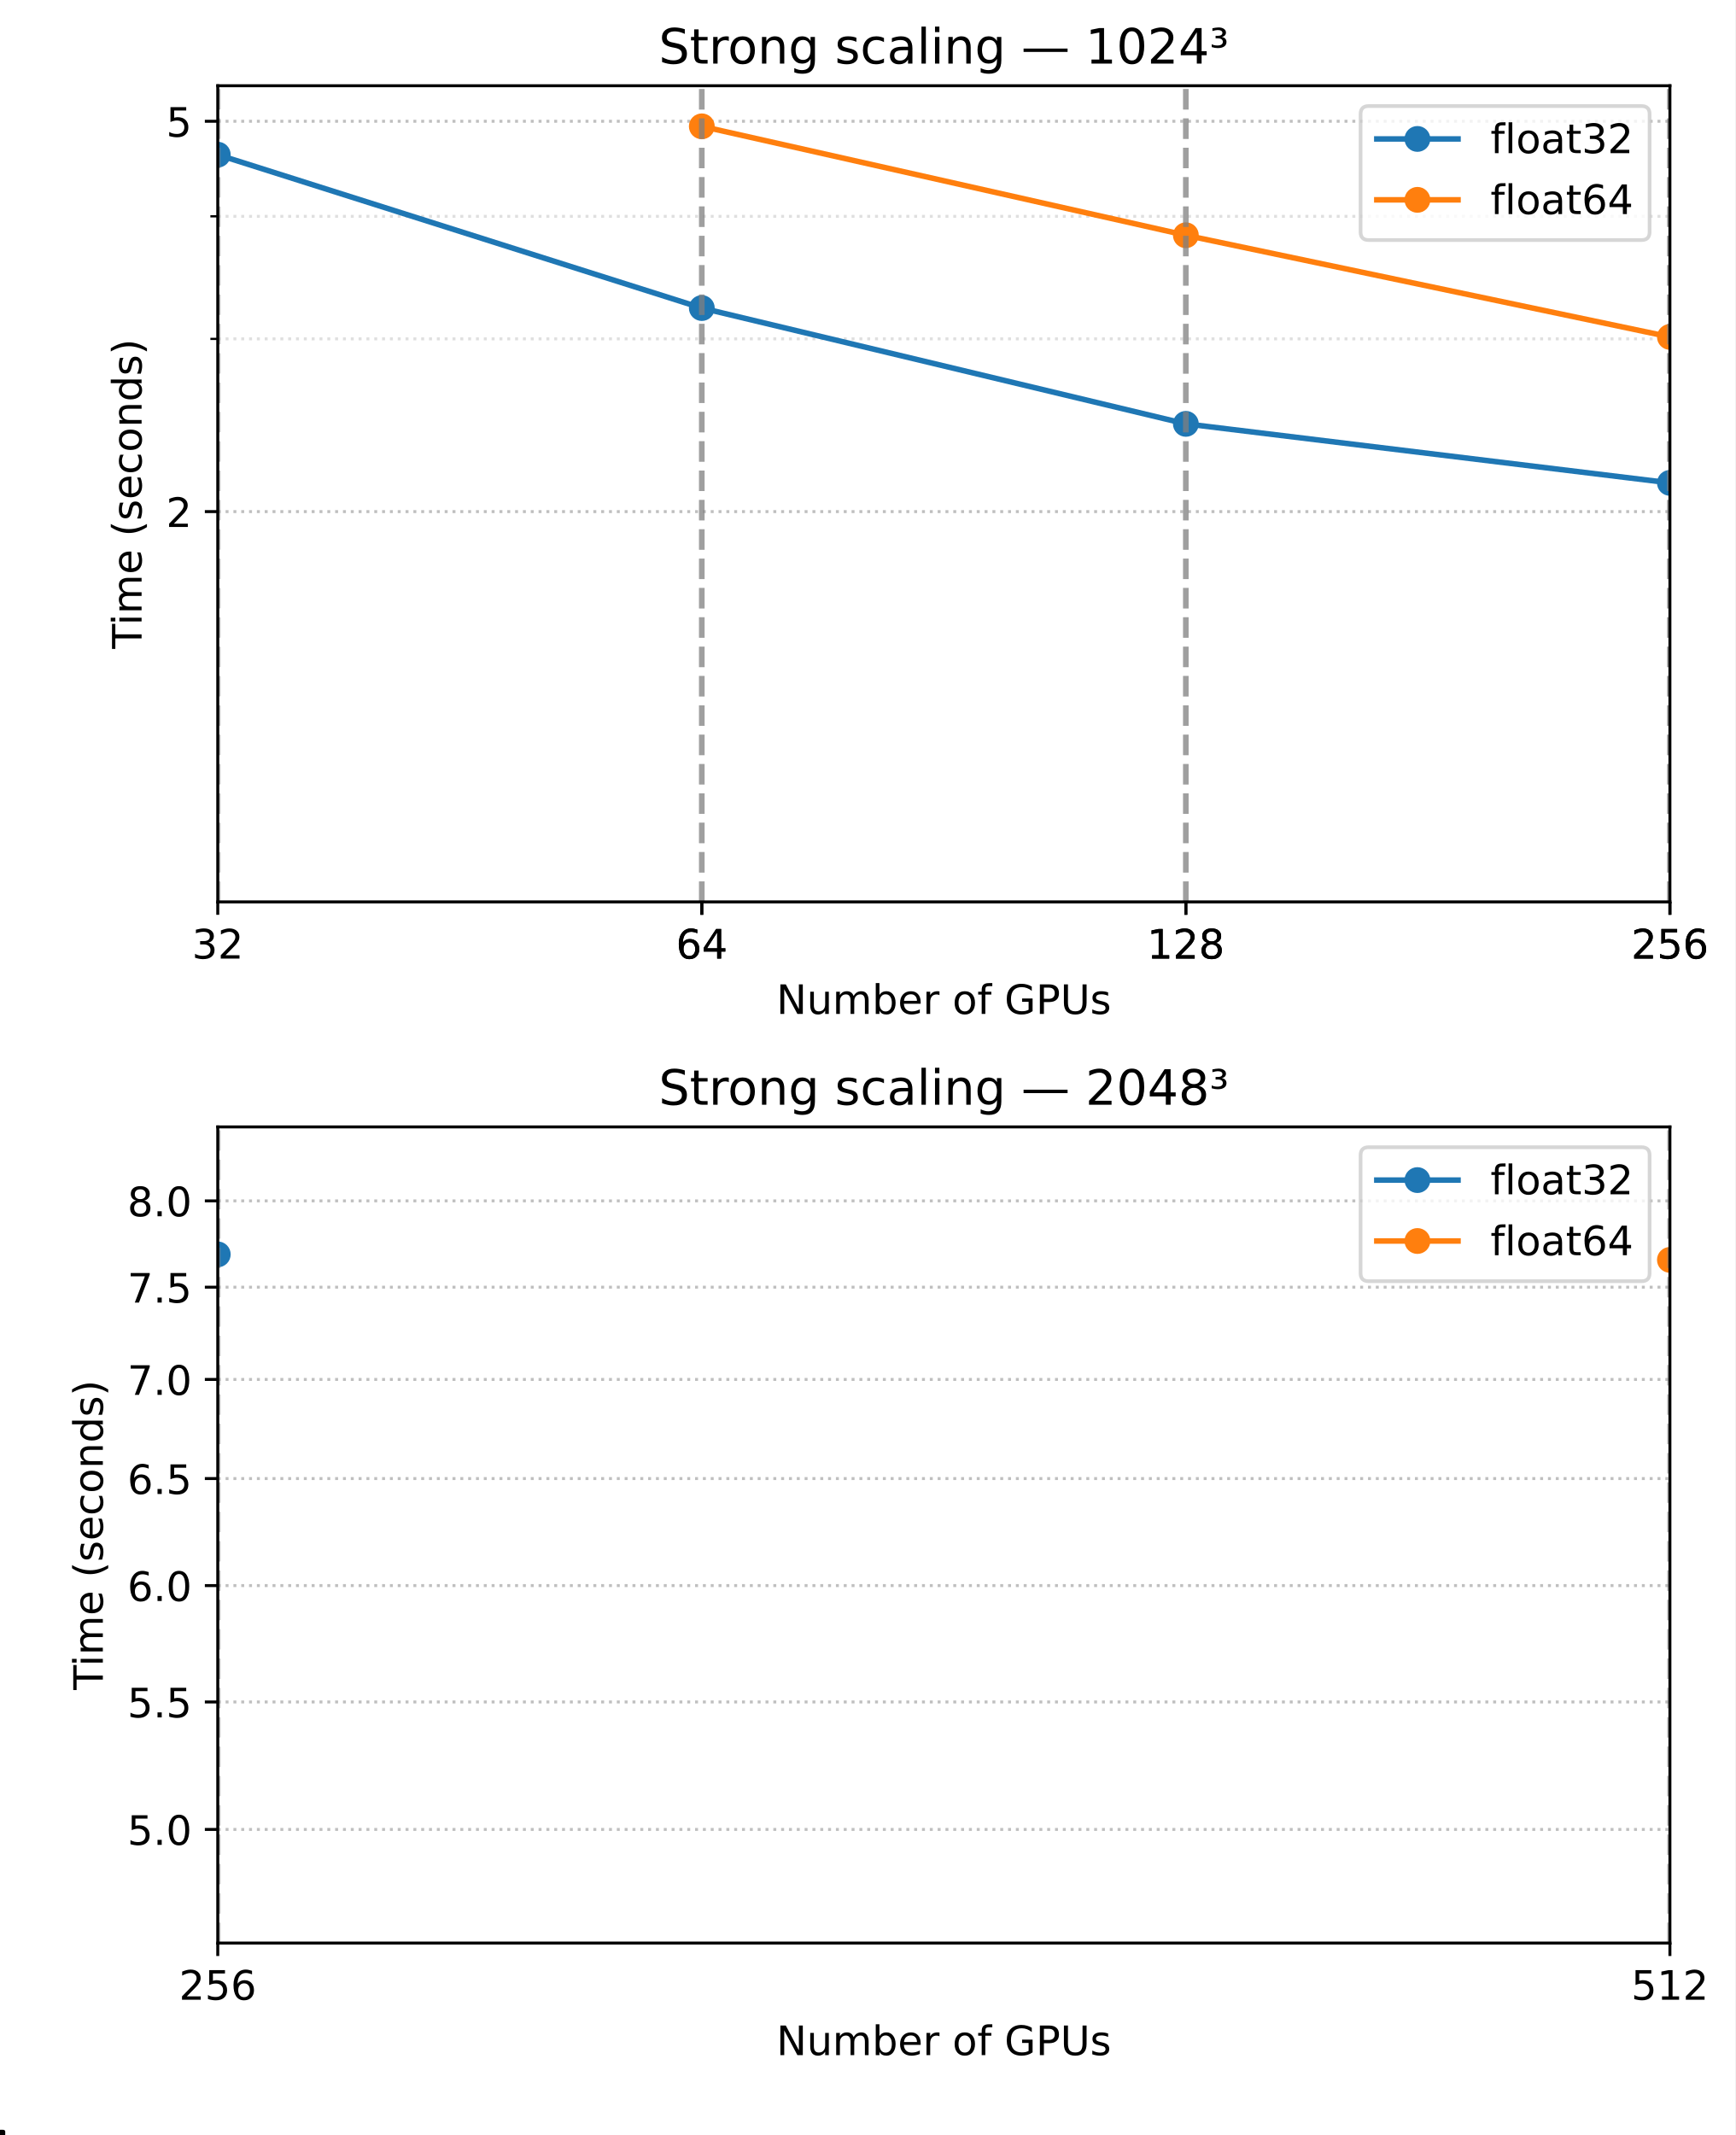
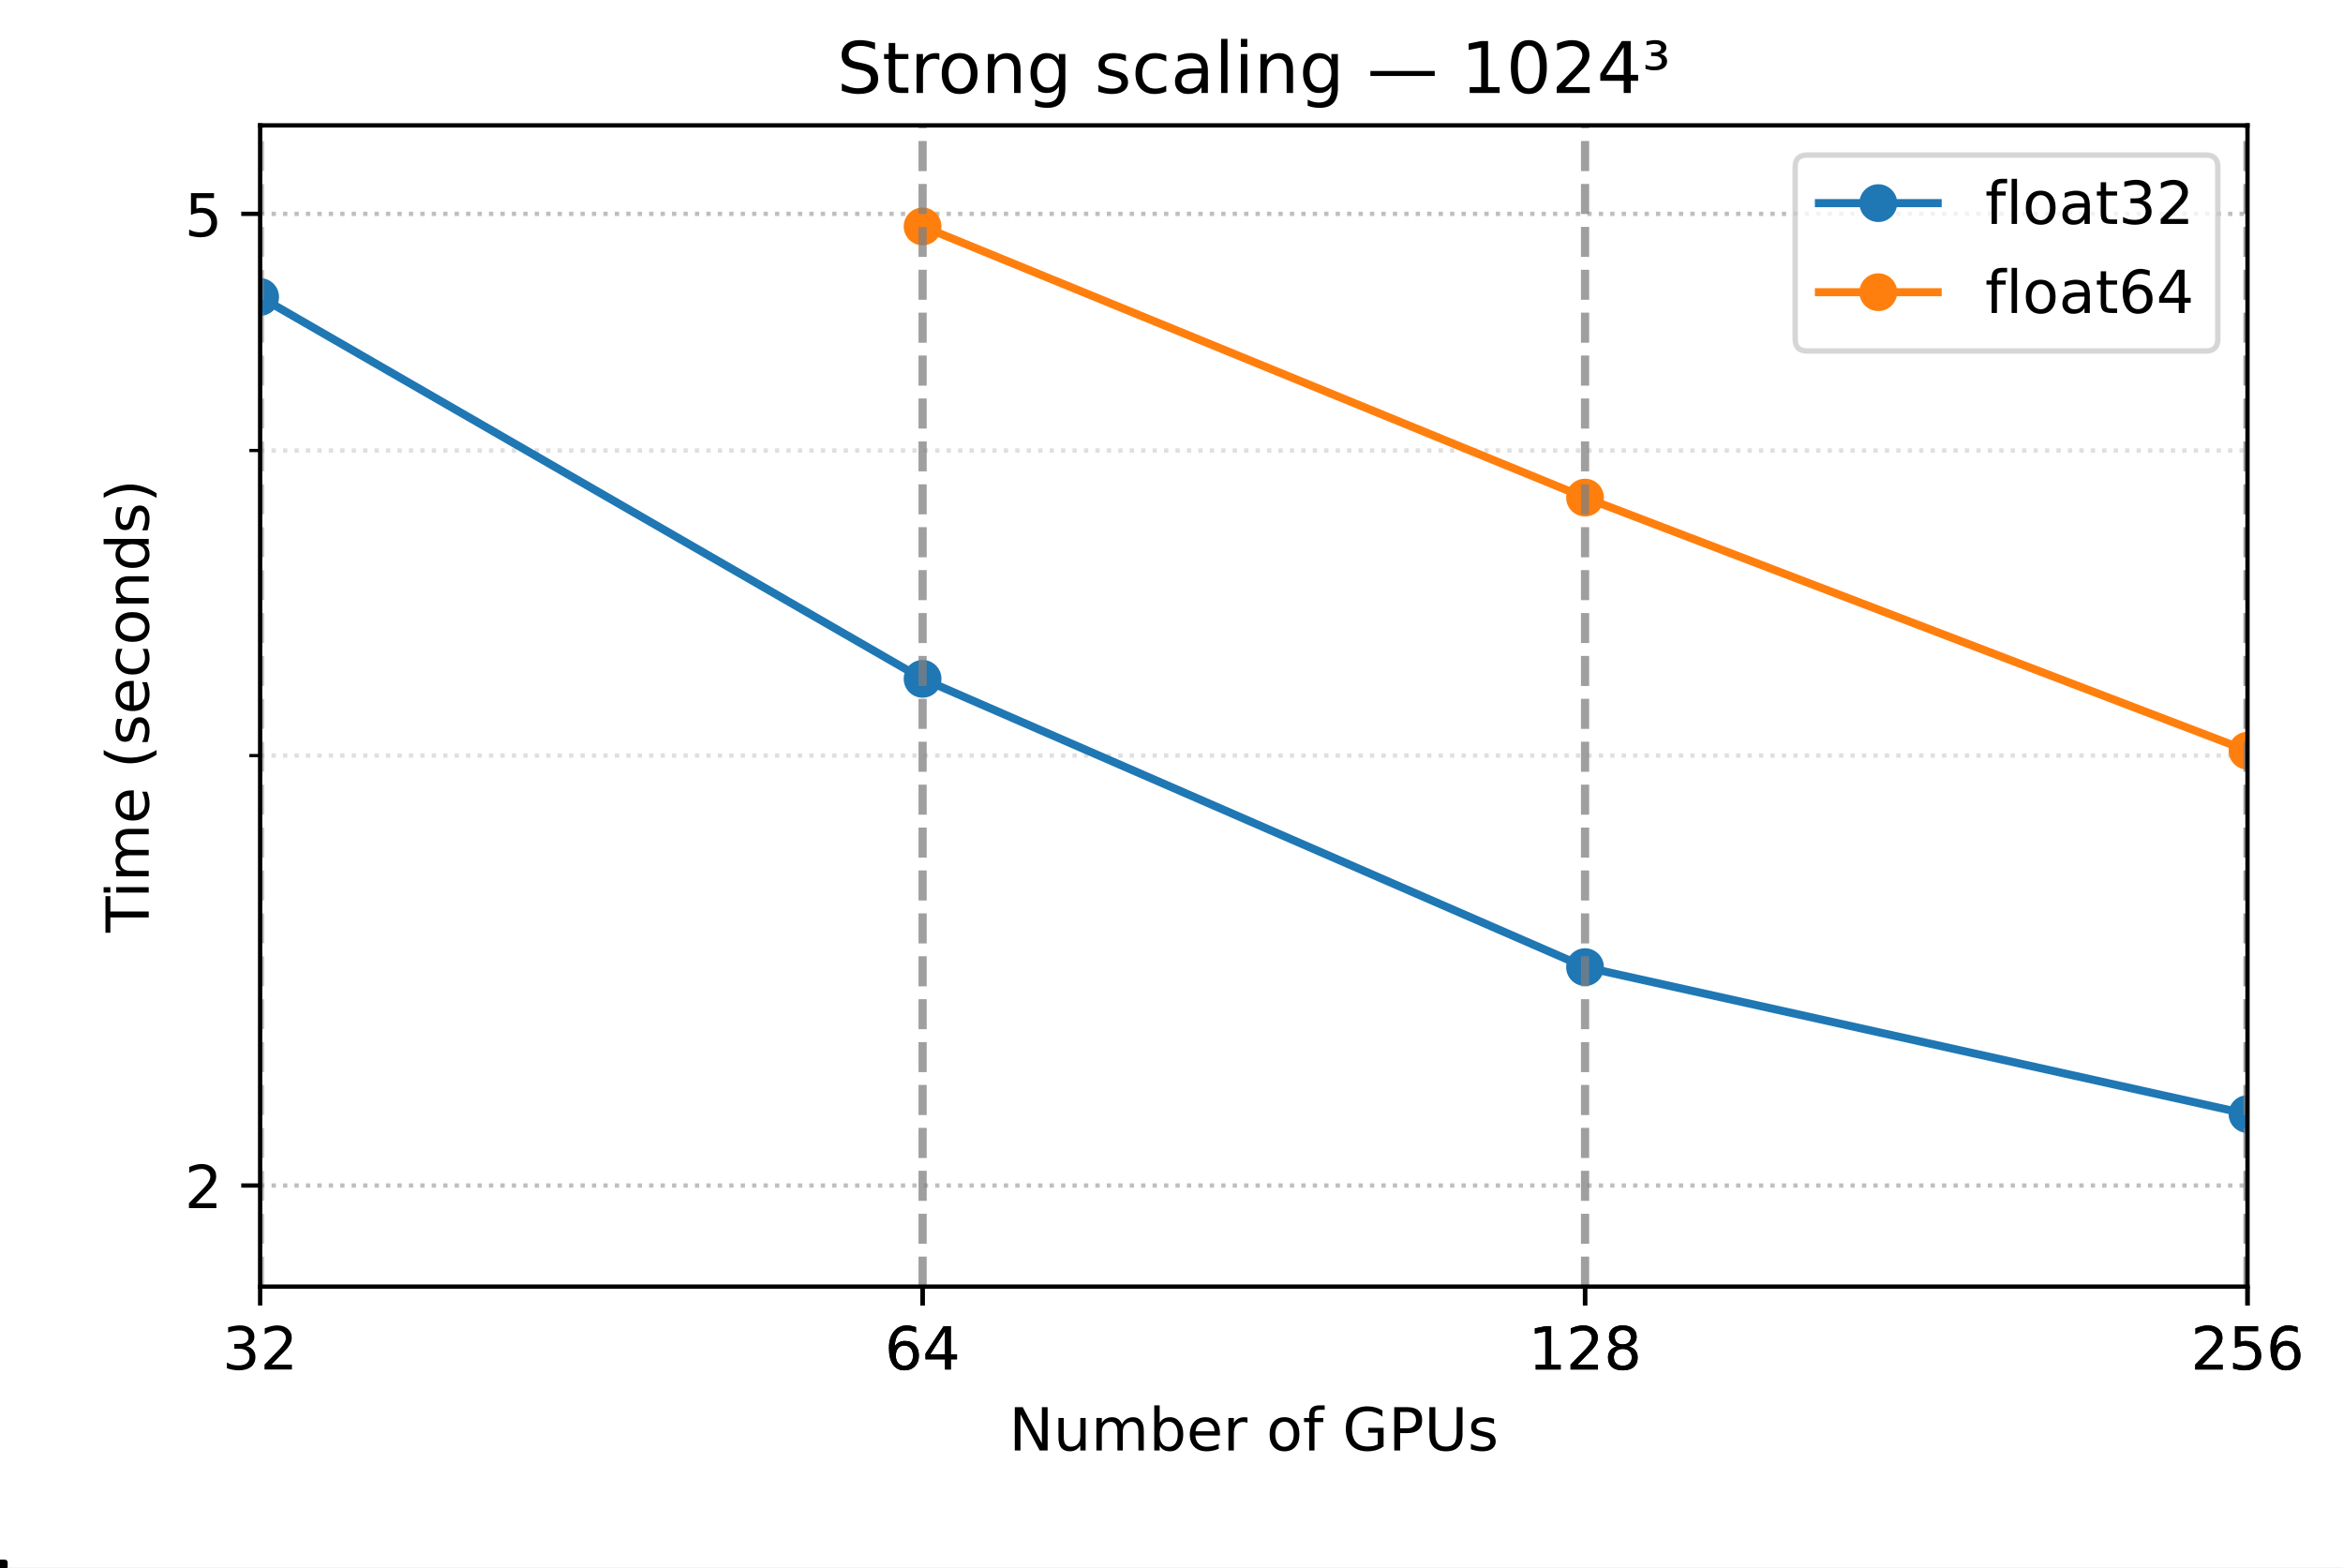
- <svg xmlns="http://www.w3.org/2000/svg" xmlns:xlink="http://www.w3.org/1999/xlink" width="470.138pt" height="578.39pt" viewBox="0 0 470.138 578.39" version="1.1">
+ <svg xmlns="http://www.w3.org/2000/svg" xmlns:xlink="http://www.w3.org/1999/xlink" width="434.138pt" height="290.39pt" viewBox="0 0 434.138 290.39" version="1.1">
  <defs>
    <style type="text/css">*{stroke-linejoin: round; stroke-linecap: butt}</style>
  </defs>
  <g id="figure_1">
    <g id="patch_1">
-       <path d="M 0 578.39 L 470.138 578.39 L 470.138 0 L 0 0 z " style="fill: #ffffff" />
+       <path d="M 0 290.39 L 434.138 290.39 L 434.138 0 L 0 0 z " style="fill: #ffffff" />
    </g>
    <g id="axes_1">
      <g id="patch_2">
-         <path d="M 59 244.33 L 452.44 244.33 L 452.44 23.23 L 59 23.23 z " style="fill: #ffffff" />
+         <path d="M 48.2 238.39 L 416.44 238.39 L 416.44 23.23 L 48.2 23.23 z " style="fill: #ffffff" />
      </g>
      <g id="matplotlib.axis_1">
        <g id="xtick_1">
          <g id="line2d_1">
            <defs>
-               <path id="m021fcdd119" d="M 0 0 L 0 3.5 " style="stroke: #000000; stroke-width: 0.8" />
+               <path id="ma4cea5dc9c" d="M 0 0 L 0 3.5 " style="stroke: #000000; stroke-width: 0.8" />
            </defs>
            <g>
-               <use xlink:href="#m021fcdd119" x="59" y="244.33" style="stroke: #000000; stroke-width: 0.8" />
+               <use xlink:href="#ma4cea5dc9c" x="48.2" y="238.39" style="stroke: #000000; stroke-width: 0.8" />
            </g>
          </g>
          <g id="text_1">
-             <text style="font-size: 11px; font-family: 'DejaVu Sans', 'Bitstream Vera Sans', 'Computer Modern Sans Serif', 'Lucida Grande', 'Verdana', 'Geneva', 'Lucid', 'Arial', 'Helvetica', 'Avant Garde', sans-serif; text-anchor: middle" x="59" y="259.687" transform="rotate(-0 59 259.6874)">32</text>
+             <text style="font-size: 11px; font-family: 'DejaVu Sans', 'Bitstream Vera Sans', 'Computer Modern Sans Serif', 'Lucida Grande', 'Verdana', 'Geneva', 'Lucid', 'Arial', 'Helvetica', 'Avant Garde', sans-serif; text-anchor: middle" x="48.2" y="253.747" transform="rotate(-0 48.2 253.7474)">32</text>
          </g>
        </g>
        <g id="xtick_2">
          <g id="line2d_2">
            <g>
-               <use xlink:href="#m021fcdd119" x="190.147" y="244.33" style="stroke: #000000; stroke-width: 0.8" />
+               <use xlink:href="#ma4cea5dc9c" x="170.947" y="238.39" style="stroke: #000000; stroke-width: 0.8" />
            </g>
          </g>
          <g id="text_2">
-             <text style="font-size: 11px; font-family: 'DejaVu Sans', 'Bitstream Vera Sans', 'Computer Modern Sans Serif', 'Lucida Grande', 'Verdana', 'Geneva', 'Lucid', 'Arial', 'Helvetica', 'Avant Garde', sans-serif; text-anchor: middle" x="190.147" y="259.687" transform="rotate(-0 190.1467 259.6874)">64</text>
+             <text style="font-size: 11px; font-family: 'DejaVu Sans', 'Bitstream Vera Sans', 'Computer Modern Sans Serif', 'Lucida Grande', 'Verdana', 'Geneva', 'Lucid', 'Arial', 'Helvetica', 'Avant Garde', sans-serif; text-anchor: middle" x="170.947" y="253.747" transform="rotate(-0 170.9467 253.7474)">64</text>
          </g>
        </g>
        <g id="xtick_3">
          <g id="line2d_3">
            <g>
-               <use xlink:href="#m021fcdd119" x="321.293" y="244.33" style="stroke: #000000; stroke-width: 0.8" />
+               <use xlink:href="#ma4cea5dc9c" x="293.693" y="238.39" style="stroke: #000000; stroke-width: 0.8" />
            </g>
          </g>
          <g id="text_3">
-             <text style="font-size: 11px; font-family: 'DejaVu Sans', 'Bitstream Vera Sans', 'Computer Modern Sans Serif', 'Lucida Grande', 'Verdana', 'Geneva', 'Lucid', 'Arial', 'Helvetica', 'Avant Garde', sans-serif; text-anchor: middle" x="321.293" y="259.687" transform="rotate(-0 321.2933 259.6874)">128</text>
+             <text style="font-size: 11px; font-family: 'DejaVu Sans', 'Bitstream Vera Sans', 'Computer Modern Sans Serif', 'Lucida Grande', 'Verdana', 'Geneva', 'Lucid', 'Arial', 'Helvetica', 'Avant Garde', sans-serif; text-anchor: middle" x="293.693" y="253.747" transform="rotate(-0 293.6933 253.7474)">128</text>
          </g>
        </g>
        <g id="xtick_4">
          <g id="line2d_4">
            <g>
-               <use xlink:href="#m021fcdd119" x="452.44" y="244.33" style="stroke: #000000; stroke-width: 0.8" />
+               <use xlink:href="#ma4cea5dc9c" x="416.44" y="238.39" style="stroke: #000000; stroke-width: 0.8" />
            </g>
          </g>
          <g id="text_4">
-             <text style="font-size: 11px; font-family: 'DejaVu Sans', 'Bitstream Vera Sans', 'Computer Modern Sans Serif', 'Lucida Grande', 'Verdana', 'Geneva', 'Lucid', 'Arial', 'Helvetica', 'Avant Garde', sans-serif; text-anchor: middle" x="452.44" y="259.687" transform="rotate(-0 452.44 259.6874)">256</text>
+             <text style="font-size: 11px; font-family: 'DejaVu Sans', 'Bitstream Vera Sans', 'Computer Modern Sans Serif', 'Lucida Grande', 'Verdana', 'Geneva', 'Lucid', 'Arial', 'Helvetica', 'Avant Garde', sans-serif; text-anchor: middle" x="416.44" y="253.747" transform="rotate(-0 416.44 253.7474)">256</text>
          </g>
        </g>
        <g id="xtick_5">
          <g id="line2d_5">
            <g>
-               <use xlink:href="#m021fcdd119" x="190.147" y="244.33" style="stroke: #000000; stroke-width: 0.8" />
+               <use xlink:href="#ma4cea5dc9c" x="170.947" y="238.39" style="stroke: #000000; stroke-width: 0.8" />
            </g>
          </g>
          <g id="text_5">
-             <text style="font-size: 11px; font-family: 'DejaVu Sans', 'Bitstream Vera Sans', 'Computer Modern Sans Serif', 'Lucida Grande', 'Verdana', 'Geneva', 'Lucid', 'Arial', 'Helvetica', 'Avant Garde', sans-serif; text-anchor: middle" x="190.147" y="259.687" transform="rotate(-0 190.1467 259.6874)">64</text>
+             <text style="font-size: 11px; font-family: 'DejaVu Sans', 'Bitstream Vera Sans', 'Computer Modern Sans Serif', 'Lucida Grande', 'Verdana', 'Geneva', 'Lucid', 'Arial', 'Helvetica', 'Avant Garde', sans-serif; text-anchor: middle" x="170.947" y="253.747" transform="rotate(-0 170.9467 253.7474)">64</text>
          </g>
        </g>
        <g id="xtick_6">
          <g id="line2d_6">
            <g>
-               <use xlink:href="#m021fcdd119" x="321.293" y="244.33" style="stroke: #000000; stroke-width: 0.8" />
+               <use xlink:href="#ma4cea5dc9c" x="293.693" y="238.39" style="stroke: #000000; stroke-width: 0.8" />
            </g>
          </g>
          <g id="text_6">
-             <text style="font-size: 11px; font-family: 'DejaVu Sans', 'Bitstream Vera Sans', 'Computer Modern Sans Serif', 'Lucida Grande', 'Verdana', 'Geneva', 'Lucid', 'Arial', 'Helvetica', 'Avant Garde', sans-serif; text-anchor: middle" x="321.293" y="259.687" transform="rotate(-0 321.2933 259.6874)">128</text>
+             <text style="font-size: 11px; font-family: 'DejaVu Sans', 'Bitstream Vera Sans', 'Computer Modern Sans Serif', 'Lucida Grande', 'Verdana', 'Geneva', 'Lucid', 'Arial', 'Helvetica', 'Avant Garde', sans-serif; text-anchor: middle" x="293.693" y="253.747" transform="rotate(-0 293.6933 253.7474)">128</text>
          </g>
        </g>
        <g id="xtick_7">
          <g id="line2d_7">
            <g>
-               <use xlink:href="#m021fcdd119" x="452.44" y="244.33" style="stroke: #000000; stroke-width: 0.8" />
+               <use xlink:href="#ma4cea5dc9c" x="416.44" y="238.39" style="stroke: #000000; stroke-width: 0.8" />
            </g>
          </g>
          <g id="text_7">
-             <text style="font-size: 11px; font-family: 'DejaVu Sans', 'Bitstream Vera Sans', 'Computer Modern Sans Serif', 'Lucida Grande', 'Verdana', 'Geneva', 'Lucid', 'Arial', 'Helvetica', 'Avant Garde', sans-serif; text-anchor: middle" x="452.44" y="259.687" transform="rotate(-0 452.44 259.6874)">256</text>
+             <text style="font-size: 11px; font-family: 'DejaVu Sans', 'Bitstream Vera Sans', 'Computer Modern Sans Serif', 'Lucida Grande', 'Verdana', 'Geneva', 'Lucid', 'Arial', 'Helvetica', 'Avant Garde', sans-serif; text-anchor: middle" x="416.44" y="253.747" transform="rotate(-0 416.44 253.7474)">256</text>
          </g>
        </g>
        <g id="text_8">
-           <text style="font-size: 11px; font-family: 'DejaVu Sans', 'Bitstream Vera Sans', 'Computer Modern Sans Serif', 'Lucida Grande', 'Verdana', 'Geneva', 'Lucid', 'Arial', 'Helvetica', 'Avant Garde', sans-serif; text-anchor: middle" x="255.72" y="274.688" transform="rotate(-0 255.72 274.6882)">Number of GPUs</text>
+           <text style="font-size: 11px; font-family: 'DejaVu Sans', 'Bitstream Vera Sans', 'Computer Modern Sans Serif', 'Lucida Grande', 'Verdana', 'Geneva', 'Lucid', 'Arial', 'Helvetica', 'Avant Garde', sans-serif; text-anchor: middle" x="232.32" y="268.748" transform="rotate(-0 232.32 268.7482)">Number of GPUs</text>
        </g>
      </g>
      <g id="matplotlib.axis_2">
        <g id="ytick_1">
          <g id="line2d_8">
-             <path d="M 59 138.591 L 452.44 138.591 " clip-path="url(#p6a8a73c08d)" style="fill: none; stroke-dasharray: 0.8,1.32; stroke-dashoffset: 0; stroke: #808080; stroke-opacity: 0.5; stroke-width: 0.8" />
+             <path d="M 48.2 219.66 L 416.44 219.66 " clip-path="url(#p4a2c60de66)" style="fill: none; stroke-dasharray: 0.8,1.32; stroke-dashoffset: 0; stroke: #808080; stroke-opacity: 0.5; stroke-width: 0.8" />
          </g>
          <g id="line2d_9">
            <defs>
-               <path id="m3f724f877c" d="M 0 0 L -3.5 0 " style="stroke: #000000; stroke-width: 0.8" />
+               <path id="m92a526fdee" d="M 0 0 L -3.5 0 " style="stroke: #000000; stroke-width: 0.8" />
            </defs>
            <g>
-               <use xlink:href="#m3f724f877c" x="59" y="138.591" style="stroke: #000000; stroke-width: 0.8" />
+               <use xlink:href="#m92a526fdee" x="48.2" y="219.66" style="stroke: #000000; stroke-width: 0.8" />
            </g>
          </g>
          <g id="text_9">
-             <text style="font-size: 11px; font-family: 'DejaVu Sans', 'Bitstream Vera Sans', 'Computer Modern Sans Serif', 'Lucida Grande', 'Verdana', 'Geneva', 'Lucid', 'Arial', 'Helvetica', 'Avant Garde', sans-serif; text-anchor: end" x="52" y="142.769" transform="rotate(-0 52 142.7692)">2</text>
+             <text style="font-size: 11px; font-family: 'DejaVu Sans', 'Bitstream Vera Sans', 'Computer Modern Sans Serif', 'Lucida Grande', 'Verdana', 'Geneva', 'Lucid', 'Arial', 'Helvetica', 'Avant Garde', sans-serif; text-anchor: end" x="41.2" y="223.838" transform="rotate(-0 41.2 223.8382)">2</text>
          </g>
        </g>
        <g id="ytick_2">
          <g id="line2d_10">
-             <path d="M 59 32.859 L 452.44 32.859 " clip-path="url(#p6a8a73c08d)" style="fill: none; stroke-dasharray: 0.8,1.32; stroke-dashoffset: 0; stroke: #808080; stroke-opacity: 0.5; stroke-width: 0.8" />
+             <path d="M 48.2 39.626 L 416.44 39.626 " clip-path="url(#p4a2c60de66)" style="fill: none; stroke-dasharray: 0.8,1.32; stroke-dashoffset: 0; stroke: #808080; stroke-opacity: 0.5; stroke-width: 0.8" />
          </g>
          <g id="line2d_11">
            <g>
-               <use xlink:href="#m3f724f877c" x="59" y="32.859" style="stroke: #000000; stroke-width: 0.8" />
+               <use xlink:href="#m92a526fdee" x="48.2" y="39.626" style="stroke: #000000; stroke-width: 0.8" />
            </g>
          </g>
          <g id="text_10">
-             <text style="font-size: 11px; font-family: 'DejaVu Sans', 'Bitstream Vera Sans', 'Computer Modern Sans Serif', 'Lucida Grande', 'Verdana', 'Geneva', 'Lucid', 'Arial', 'Helvetica', 'Avant Garde', sans-serif; text-anchor: end" x="52" y="37.038" transform="rotate(-0 52 37.03806)">5</text>
+             <text style="font-size: 11px; font-family: 'DejaVu Sans', 'Bitstream Vera Sans', 'Computer Modern Sans Serif', 'Lucida Grande', 'Verdana', 'Geneva', 'Lucid', 'Arial', 'Helvetica', 'Avant Garde', sans-serif; text-anchor: end" x="41.2" y="43.805" transform="rotate(-0 41.2 43.80508)">5</text>
          </g>
        </g>
        <g id="ytick_3">
          <g id="line2d_12">
-             <path d="M 59 91.804 L 452.44 91.804 " clip-path="url(#p6a8a73c08d)" style="fill: none; stroke-dasharray: 0.8,1.32; stroke-dashoffset: 0; stroke: #808080; stroke-opacity: 0.25; stroke-width: 0.8" />
+             <path d="M 48.2 139.994 L 416.44 139.994 " clip-path="url(#p4a2c60de66)" style="fill: none; stroke-dasharray: 0.8,1.32; stroke-dashoffset: 0; stroke: #808080; stroke-opacity: 0.25; stroke-width: 0.8" />
          </g>
          <g id="line2d_13">
            <defs>
-               <path id="m5286bc7c88" d="M 0 0 L -2 0 " style="stroke: #000000; stroke-width: 0.6" />
+               <path id="mb9e5a5dd65" d="M 0 0 L -2 0 " style="stroke: #000000; stroke-width: 0.6" />
            </defs>
            <g>
-               <use xlink:href="#m5286bc7c88" x="59" y="91.804" style="stroke: #000000; stroke-width: 0.6" />
+               <use xlink:href="#mb9e5a5dd65" x="48.2" y="139.994" style="stroke: #000000; stroke-width: 0.6" />
            </g>
          </g>
        </g>
        <g id="ytick_4">
          <g id="line2d_14">
-             <path d="M 59 58.608 L 452.44 58.608 " clip-path="url(#p6a8a73c08d)" style="fill: none; stroke-dasharray: 0.8,1.32; stroke-dashoffset: 0; stroke: #808080; stroke-opacity: 0.25; stroke-width: 0.8" />
+             <path d="M 48.2 83.47 L 416.44 83.47 " clip-path="url(#p4a2c60de66)" style="fill: none; stroke-dasharray: 0.8,1.32; stroke-dashoffset: 0; stroke: #808080; stroke-opacity: 0.25; stroke-width: 0.8" />
          </g>
          <g id="line2d_15">
            <g>
-               <use xlink:href="#m5286bc7c88" x="59" y="58.608" style="stroke: #000000; stroke-width: 0.6" />
+               <use xlink:href="#mb9e5a5dd65" x="48.2" y="83.47" style="stroke: #000000; stroke-width: 0.6" />
            </g>
          </g>
        </g>
        <g id="text_11">
-           <text style="font-size: 11px; font-family: 'DejaVu Sans', 'Bitstream Vera Sans', 'Computer Modern Sans Serif', 'Lucida Grande', 'Verdana', 'Geneva', 'Lucid', 'Arial', 'Helvetica', 'Avant Garde', sans-serif; text-anchor: middle" x="38.359" y="133.78" transform="rotate(-90 38.35867 133.7799)">Time (seconds)</text>
+           <text style="font-size: 11px; font-family: 'DejaVu Sans', 'Bitstream Vera Sans', 'Computer Modern Sans Serif', 'Lucida Grande', 'Verdana', 'Geneva', 'Lucid', 'Arial', 'Helvetica', 'Avant Garde', sans-serif; text-anchor: middle" x="27.559" y="130.81" transform="rotate(-90 27.55867 130.8099)">Time (seconds)</text>
        </g>
      </g>
      <g id="line2d_16">
-         <path d="M 59 41.904 L 190.147 83.454 L 321.293 114.827 L 452.44 130.815 " clip-path="url(#p6a8a73c08d)" style="fill: none; stroke: #1f77b4; stroke-width: 1.5; stroke-linecap: square" />
+         <path d="M 48.2 55.026 L 170.947 125.777 L 293.693 179.196 L 416.44 206.419 " clip-path="url(#p4a2c60de66)" style="fill: none; stroke: #1f77b4; stroke-width: 1.5; stroke-linecap: square" />
        <defs>
-           <path id="m5ecdf1f6f0" d="M 0 3 C 0.796 3 1.559 2.684 2.121 2.121 C 2.684 1.559 3 0.796 3 0 C 3 -0.796 2.684 -1.559 2.121 -2.121 C 1.559 -2.684 0.796 -3 0 -3 C -0.796 -3 -1.559 -2.684 -2.121 -2.121 C -2.684 -1.559 -3 -0.796 -3 0 C -3 0.796 -2.684 1.559 -2.121 2.121 C -1.559 2.684 -0.796 3 0 3 z " style="stroke: #1f77b4" />
+           <path id="m2c7b3399c2" d="M 0 3 C 0.796 3 1.559 2.684 2.121 2.121 C 2.684 1.559 3 0.796 3 0 C 3 -0.796 2.684 -1.559 2.121 -2.121 C 1.559 -2.684 0.796 -3 0 -3 C -0.796 -3 -1.559 -2.684 -2.121 -2.121 C -2.684 -1.559 -3 -0.796 -3 0 C -3 0.796 -2.684 1.559 -2.121 2.121 C -1.559 2.684 -0.796 3 0 3 z " style="stroke: #1f77b4" />
        </defs>
-         <g clip-path="url(#p6a8a73c08d)">
-           <use xlink:href="#m5ecdf1f6f0" x="59" y="41.904" style="fill: #1f77b4; stroke: #1f77b4" />
-           <use xlink:href="#m5ecdf1f6f0" x="190.147" y="83.454" style="fill: #1f77b4; stroke: #1f77b4" />
-           <use xlink:href="#m5ecdf1f6f0" x="321.293" y="114.827" style="fill: #1f77b4; stroke: #1f77b4" />
-           <use xlink:href="#m5ecdf1f6f0" x="452.44" y="130.815" style="fill: #1f77b4; stroke: #1f77b4" />
+         <g clip-path="url(#p4a2c60de66)">
+           <use xlink:href="#m2c7b3399c2" x="48.2" y="55.026" style="fill: #1f77b4; stroke: #1f77b4" />
+           <use xlink:href="#m2c7b3399c2" x="170.947" y="125.777" style="fill: #1f77b4; stroke: #1f77b4" />
+           <use xlink:href="#m2c7b3399c2" x="293.693" y="179.196" style="fill: #1f77b4; stroke: #1f77b4" />
+           <use xlink:href="#m2c7b3399c2" x="416.44" y="206.419" style="fill: #1f77b4; stroke: #1f77b4" />
        </g>
      </g>
      <g id="line2d_17">
-         <path d="M 190.147 34.228 L 321.293 63.732 L 452.44 91.275 " clip-path="url(#p6a8a73c08d)" style="fill: none; stroke: #ff7f0e; stroke-width: 1.5; stroke-linecap: square" />
+         <path d="M 170.947 41.957 L 293.693 92.195 L 416.44 139.094 " clip-path="url(#p4a2c60de66)" style="fill: none; stroke: #ff7f0e; stroke-width: 1.5; stroke-linecap: square" />
        <defs>
-           <path id="m472454a69c" d="M 0 3 C 0.796 3 1.559 2.684 2.121 2.121 C 2.684 1.559 3 0.796 3 0 C 3 -0.796 2.684 -1.559 2.121 -2.121 C 1.559 -2.684 0.796 -3 0 -3 C -0.796 -3 -1.559 -2.684 -2.121 -2.121 C -2.684 -1.559 -3 -0.796 -3 0 C -3 0.796 -2.684 1.559 -2.121 2.121 C -1.559 2.684 -0.796 3 0 3 z " style="stroke: #ff7f0e" />
+           <path id="m37020b2bcc" d="M 0 3 C 0.796 3 1.559 2.684 2.121 2.121 C 2.684 1.559 3 0.796 3 0 C 3 -0.796 2.684 -1.559 2.121 -2.121 C 1.559 -2.684 0.796 -3 0 -3 C -0.796 -3 -1.559 -2.684 -2.121 -2.121 C -2.684 -1.559 -3 -0.796 -3 0 C -3 0.796 -2.684 1.559 -2.121 2.121 C -1.559 2.684 -0.796 3 0 3 z " style="stroke: #ff7f0e" />
        </defs>
-         <g clip-path="url(#p6a8a73c08d)">
-           <use xlink:href="#m472454a69c" x="190.147" y="34.228" style="fill: #ff7f0e; stroke: #ff7f0e" />
-           <use xlink:href="#m472454a69c" x="321.293" y="63.732" style="fill: #ff7f0e; stroke: #ff7f0e" />
-           <use xlink:href="#m472454a69c" x="452.44" y="91.275" style="fill: #ff7f0e; stroke: #ff7f0e" />
+         <g clip-path="url(#p4a2c60de66)">
+           <use xlink:href="#m37020b2bcc" x="170.947" y="41.957" style="fill: #ff7f0e; stroke: #ff7f0e" />
+           <use xlink:href="#m37020b2bcc" x="293.693" y="92.195" style="fill: #ff7f0e; stroke: #ff7f0e" />
+           <use xlink:href="#m37020b2bcc" x="416.44" y="139.094" style="fill: #ff7f0e; stroke: #ff7f0e" />
        </g>
      </g>
      <g id="line2d_18">
-         <path d="M 59 244.33 L 59 23.23 " clip-path="url(#p6a8a73c08d)" style="fill: none; stroke-dasharray: 5.55,2.4; stroke-dashoffset: 0; stroke: #808080; stroke-opacity: 0.5; stroke-width: 1.5" />
+         <path d="M 48.2 238.39 L 48.2 23.23 " clip-path="url(#p4a2c60de66)" style="fill: none; stroke-dasharray: 5.55,2.4; stroke-dashoffset: 0; stroke: #808080; stroke-opacity: 0.5; stroke-width: 1.5" />
      </g>
      <g id="line2d_19">
-         <path d="M 190.147 244.33 L 190.147 23.23 " clip-path="url(#p6a8a73c08d)" style="fill: none; stroke-dasharray: 5.55,2.4; stroke-dashoffset: 0; stroke: #808080; stroke-opacity: 0.5; stroke-width: 1.5" />
+         <path d="M 170.947 238.39 L 170.947 23.23 " clip-path="url(#p4a2c60de66)" style="fill: none; stroke-dasharray: 5.55,2.4; stroke-dashoffset: 0; stroke: #808080; stroke-opacity: 0.5; stroke-width: 1.5" />
      </g>
      <g id="line2d_20">
-         <path d="M 321.293 244.33 L 321.293 23.23 " clip-path="url(#p6a8a73c08d)" style="fill: none; stroke-dasharray: 5.55,2.4; stroke-dashoffset: 0; stroke: #808080; stroke-opacity: 0.5; stroke-width: 1.5" />
+         <path d="M 293.693 238.39 L 293.693 23.23 " clip-path="url(#p4a2c60de66)" style="fill: none; stroke-dasharray: 5.55,2.4; stroke-dashoffset: 0; stroke: #808080; stroke-opacity: 0.5; stroke-width: 1.5" />
      </g>
      <g id="line2d_21">
-         <path d="M 452.44 244.33 L 452.44 23.23 " clip-path="url(#p6a8a73c08d)" style="fill: none; stroke-dasharray: 5.55,2.4; stroke-dashoffset: 0; stroke: #808080; stroke-opacity: 0.5; stroke-width: 1.5" />
+         <path d="M 416.44 238.39 L 416.44 23.23 " clip-path="url(#p4a2c60de66)" style="fill: none; stroke-dasharray: 5.55,2.4; stroke-dashoffset: 0; stroke: #808080; stroke-opacity: 0.5; stroke-width: 1.5" />
      </g>
      <g id="line2d_22">
-         <path d="M 190.147 244.33 L 190.147 23.23 " clip-path="url(#p6a8a73c08d)" style="fill: none; stroke-dasharray: 5.55,2.4; stroke-dashoffset: 0; stroke: #808080; stroke-opacity: 0.5; stroke-width: 1.5" />
+         <path d="M 170.947 238.39 L 170.947 23.23 " clip-path="url(#p4a2c60de66)" style="fill: none; stroke-dasharray: 5.55,2.4; stroke-dashoffset: 0; stroke: #808080; stroke-opacity: 0.5; stroke-width: 1.5" />
      </g>
      <g id="line2d_23">
-         <path d="M 321.293 244.33 L 321.293 23.23 " clip-path="url(#p6a8a73c08d)" style="fill: none; stroke-dasharray: 5.55,2.4; stroke-dashoffset: 0; stroke: #808080; stroke-opacity: 0.5; stroke-width: 1.5" />
+         <path d="M 293.693 238.39 L 293.693 23.23 " clip-path="url(#p4a2c60de66)" style="fill: none; stroke-dasharray: 5.55,2.4; stroke-dashoffset: 0; stroke: #808080; stroke-opacity: 0.5; stroke-width: 1.5" />
      </g>
      <g id="line2d_24">
-         <path d="M 452.44 244.33 L 452.44 23.23 " clip-path="url(#p6a8a73c08d)" style="fill: none; stroke-dasharray: 5.55,2.4; stroke-dashoffset: 0; stroke: #808080; stroke-opacity: 0.5; stroke-width: 1.5" />
+         <path d="M 416.44 238.39 L 416.44 23.23 " clip-path="url(#p4a2c60de66)" style="fill: none; stroke-dasharray: 5.55,2.4; stroke-dashoffset: 0; stroke: #808080; stroke-opacity: 0.5; stroke-width: 1.5" />
      </g>
      <g id="patch_3">
-         <path d="M 59 244.33 L 59 23.23 " style="fill: none; stroke: #000000; stroke-width: 0.8; stroke-linejoin: miter; stroke-linecap: square" />
+         <path d="M 48.2 238.39 L 48.2 23.23 " style="fill: none; stroke: #000000; stroke-width: 0.8; stroke-linejoin: miter; stroke-linecap: square" />
      </g>
      <g id="patch_4">
-         <path d="M 452.44 244.33 L 452.44 23.23 " style="fill: none; stroke: #000000; stroke-width: 0.8; stroke-linejoin: miter; stroke-linecap: square" />
+         <path d="M 416.44 238.39 L 416.44 23.23 " style="fill: none; stroke: #000000; stroke-width: 0.8; stroke-linejoin: miter; stroke-linecap: square" />
      </g>
      <g id="patch_5">
-         <path d="M 59 244.33 L 452.44 244.33 " style="fill: none; stroke: #000000; stroke-width: 0.8; stroke-linejoin: miter; stroke-linecap: square" />
+         <path d="M 48.2 238.39 L 416.44 238.39 " style="fill: none; stroke: #000000; stroke-width: 0.8; stroke-linejoin: miter; stroke-linecap: square" />
      </g>
      <g id="patch_6">
-         <path d="M 59 23.23 L 452.44 23.23 " style="fill: none; stroke: #000000; stroke-width: 0.8; stroke-linejoin: miter; stroke-linecap: square" />
+         <path d="M 48.2 23.23 L 416.44 23.23 " style="fill: none; stroke: #000000; stroke-width: 0.8; stroke-linejoin: miter; stroke-linecap: square" />
      </g>
      <g id="text_12">
-         <text style="font-size: 13.2px; font-family: 'DejaVu Sans', 'Bitstream Vera Sans', 'Computer Modern Sans Serif', 'Lucida Grande', 'Verdana', 'Geneva', 'Lucid', 'Arial', 'Helvetica', 'Avant Garde', sans-serif; text-anchor: middle" x="255.72" y="17.23" transform="rotate(-0 255.72 17.22994)">Strong scaling — 1024³</text>
+         <text style="font-size: 13.2px; font-family: 'DejaVu Sans', 'Bitstream Vera Sans', 'Computer Modern Sans Serif', 'Lucida Grande', 'Verdana', 'Geneva', 'Lucid', 'Arial', 'Helvetica', 'Avant Garde', sans-serif; text-anchor: middle" x="232.32" y="17.23" transform="rotate(-0 232.32 17.22994)">Strong scaling — 1024³</text>
      </g>
      <g id="legend_1">
        <g id="patch_7">
-           <path d="M 370.83 65.032 L 444.74 65.032 Q 446.94 65.032 446.94 62.832 L 446.94 30.93 Q 446.94 28.73 444.74 28.73 L 370.83 28.73 Q 368.63 28.73 368.63 30.93 L 368.63 62.832 Q 368.63 65.032 370.83 65.032 z " style="fill: #ffffff; opacity: 0.8; stroke: #cccccc; stroke-linejoin: miter" />
+           <path d="M 334.83 65.032 L 408.74 65.032 Q 410.94 65.032 410.94 62.832 L 410.94 30.93 Q 410.94 28.73 408.74 28.73 L 334.83 28.73 Q 332.63 28.73 332.63 30.93 L 332.63 62.832 Q 332.63 65.032 334.83 65.032 z " style="fill: #ffffff; opacity: 0.8; stroke: #cccccc; stroke-linejoin: miter" />
        </g>
        <g id="line2d_25">
-           <path d="M 373.03 37.638 L 384.03 37.638 L 395.03 37.638 " style="fill: none; stroke: #1f77b4; stroke-width: 1.5; stroke-linecap: square" />
+           <path d="M 337.03 37.638 L 348.03 37.638 L 359.03 37.638 " style="fill: none; stroke: #1f77b4; stroke-width: 1.5; stroke-linecap: square" />
          <g>
-             <use xlink:href="#m5ecdf1f6f0" x="384.03" y="37.638" style="fill: #1f77b4; stroke: #1f77b4" />
+             <use xlink:href="#m2c7b3399c2" x="348.03" y="37.638" style="fill: #1f77b4; stroke: #1f77b4" />
          </g>
        </g>
        <g id="text_13">
-           <text style="font-size: 11px; font-family: 'DejaVu Sans', 'Bitstream Vera Sans', 'Computer Modern Sans Serif', 'Lucida Grande', 'Verdana', 'Geneva', 'Lucid', 'Arial', 'Helvetica', 'Avant Garde', sans-serif; text-anchor: start" x="403.83" y="41.488" transform="rotate(-0 403.8303 41.48822)">float32</text>
+           <text style="font-size: 11px; font-family: 'DejaVu Sans', 'Bitstream Vera Sans', 'Computer Modern Sans Serif', 'Lucida Grande', 'Verdana', 'Geneva', 'Lucid', 'Arial', 'Helvetica', 'Avant Garde', sans-serif; text-anchor: start" x="367.83" y="41.488" transform="rotate(-0 367.8303 41.48822)">float32</text>
        </g>
        <g id="line2d_26">
-           <path d="M 373.03 54.139 L 384.03 54.139 L 395.03 54.139 " style="fill: none; stroke: #ff7f0e; stroke-width: 1.5; stroke-linecap: square" />
+           <path d="M 337.03 54.139 L 348.03 54.139 L 359.03 54.139 " style="fill: none; stroke: #ff7f0e; stroke-width: 1.5; stroke-linecap: square" />
          <g>
-             <use xlink:href="#m472454a69c" x="384.03" y="54.139" style="fill: #ff7f0e; stroke: #ff7f0e" />
+             <use xlink:href="#m37020b2bcc" x="348.03" y="54.139" style="fill: #ff7f0e; stroke: #ff7f0e" />
          </g>
        </g>
        <g id="text_14">
-           <text style="font-size: 11px; font-family: 'DejaVu Sans', 'Bitstream Vera Sans', 'Computer Modern Sans Serif', 'Lucida Grande', 'Verdana', 'Geneva', 'Lucid', 'Arial', 'Helvetica', 'Avant Garde', sans-serif; text-anchor: start" x="403.83" y="57.989" transform="rotate(-0 403.8303 57.98908)">float64</text>
+           <text style="font-size: 11px; font-family: 'DejaVu Sans', 'Bitstream Vera Sans', 'Computer Modern Sans Serif', 'Lucida Grande', 'Verdana', 'Geneva', 'Lucid', 'Arial', 'Helvetica', 'Avant Garde', sans-serif; text-anchor: start" x="367.83" y="57.989" transform="rotate(-0 367.8303 57.98908)">float64</text>
        </g>
      </g>
    </g>
-     <g id="axes_2">
-       <g id="patch_8">
-         <path d="M 59 526.39 L 452.44 526.39 L 452.44 305.29 L 59 305.29 z " style="fill: #ffffff" />
-       </g>
-       <g id="matplotlib.axis_3">
-         <g id="xtick_8">
-           <g id="line2d_27">
-             <g>
-               <use xlink:href="#m021fcdd119" x="59" y="526.39" style="stroke: #000000; stroke-width: 0.8" />
-             </g>
-           </g>
-           <g id="text_15">
-             <text style="font-size: 11px; font-family: 'DejaVu Sans', 'Bitstream Vera Sans', 'Computer Modern Sans Serif', 'Lucida Grande', 'Verdana', 'Geneva', 'Lucid', 'Arial', 'Helvetica', 'Avant Garde', sans-serif; text-anchor: middle" x="59" y="541.747" transform="rotate(-0 59 541.7474)">256</text>
-           </g>
-         </g>
-         <g id="xtick_9">
-           <g id="line2d_28">
-             <g>
-               <use xlink:href="#m021fcdd119" x="452.44" y="526.39" style="stroke: #000000; stroke-width: 0.8" />
-             </g>
-           </g>
-           <g id="text_16">
-             <text style="font-size: 11px; font-family: 'DejaVu Sans', 'Bitstream Vera Sans', 'Computer Modern Sans Serif', 'Lucida Grande', 'Verdana', 'Geneva', 'Lucid', 'Arial', 'Helvetica', 'Avant Garde', sans-serif; text-anchor: middle" x="452.44" y="541.747" transform="rotate(-0 452.44 541.7474)">512</text>
-           </g>
-         </g>
-         <g id="text_17">
-           <text style="font-size: 11px; font-family: 'DejaVu Sans', 'Bitstream Vera Sans', 'Computer Modern Sans Serif', 'Lucida Grande', 'Verdana', 'Geneva', 'Lucid', 'Arial', 'Helvetica', 'Avant Garde', sans-serif; text-anchor: middle" x="255.72" y="556.748" transform="rotate(-0 255.72 556.7482)">Number of GPUs</text>
-         </g>
-       </g>
-       <g id="matplotlib.axis_4">
-         <g id="ytick_5">
-           <g id="line2d_29">
-             <path d="M 59 495.608 L 452.44 495.608 " clip-path="url(#p0305186543)" style="fill: none; stroke-dasharray: 0.8,1.32; stroke-dashoffset: 0; stroke: #808080; stroke-opacity: 0.5; stroke-width: 0.8" />
-           </g>
-           <g id="line2d_30">
-             <g>
-               <use xlink:href="#m3f724f877c" x="59" y="495.608" style="stroke: #000000; stroke-width: 0.8" />
-             </g>
-           </g>
-           <g id="text_18">
-             <text style="font-size: 11px; font-family: 'DejaVu Sans', 'Bitstream Vera Sans', 'Computer Modern Sans Serif', 'Lucida Grande', 'Verdana', 'Geneva', 'Lucid', 'Arial', 'Helvetica', 'Avant Garde', sans-serif; text-anchor: end" x="52" y="499.787" transform="rotate(-0 52 499.7868)">5.0</text>
-           </g>
-         </g>
-         <g id="ytick_6">
-           <g id="line2d_31">
-             <path d="M 59 461.077 L 452.44 461.077 " clip-path="url(#p0305186543)" style="fill: none; stroke-dasharray: 0.8,1.32; stroke-dashoffset: 0; stroke: #808080; stroke-opacity: 0.5; stroke-width: 0.8" />
-           </g>
-           <g id="line2d_32">
-             <g>
-               <use xlink:href="#m3f724f877c" x="59" y="461.077" style="stroke: #000000; stroke-width: 0.8" />
-             </g>
-           </g>
-           <g id="text_19">
-             <text style="font-size: 11px; font-family: 'DejaVu Sans', 'Bitstream Vera Sans', 'Computer Modern Sans Serif', 'Lucida Grande', 'Verdana', 'Geneva', 'Lucid', 'Arial', 'Helvetica', 'Avant Garde', sans-serif; text-anchor: end" x="52" y="465.256" transform="rotate(-0 52 465.2557)">5.5</text>
-           </g>
-         </g>
-         <g id="ytick_7">
-           <g id="line2d_33">
-             <path d="M 59 429.553 L 452.44 429.553 " clip-path="url(#p0305186543)" style="fill: none; stroke-dasharray: 0.8,1.32; stroke-dashoffset: 0; stroke: #808080; stroke-opacity: 0.5; stroke-width: 0.8" />
-           </g>
-           <g id="line2d_34">
-             <g>
-               <use xlink:href="#m3f724f877c" x="59" y="429.553" style="stroke: #000000; stroke-width: 0.8" />
-             </g>
-           </g>
-           <g id="text_20">
-             <text style="font-size: 11px; font-family: 'DejaVu Sans', 'Bitstream Vera Sans', 'Computer Modern Sans Serif', 'Lucida Grande', 'Verdana', 'Geneva', 'Lucid', 'Arial', 'Helvetica', 'Avant Garde', sans-serif; text-anchor: end" x="52" y="433.731" transform="rotate(-0 52 433.7312)">6.0</text>
-           </g>
-         </g>
-         <g id="ytick_8">
-           <g id="line2d_35">
-             <path d="M 59 400.553 L 452.44 400.553 " clip-path="url(#p0305186543)" style="fill: none; stroke-dasharray: 0.8,1.32; stroke-dashoffset: 0; stroke: #808080; stroke-opacity: 0.5; stroke-width: 0.8" />
-           </g>
-           <g id="line2d_36">
-             <g>
-               <use xlink:href="#m3f724f877c" x="59" y="400.553" style="stroke: #000000; stroke-width: 0.8" />
-             </g>
-           </g>
-           <g id="text_21">
-             <text style="font-size: 11px; font-family: 'DejaVu Sans', 'Bitstream Vera Sans', 'Computer Modern Sans Serif', 'Lucida Grande', 'Verdana', 'Geneva', 'Lucid', 'Arial', 'Helvetica', 'Avant Garde', sans-serif; text-anchor: end" x="52" y="404.732" transform="rotate(-0 52 404.7316)">6.5</text>
-           </g>
-         </g>
-         <g id="ytick_9">
-           <g id="line2d_37">
-             <path d="M 59 373.703 L 452.44 373.703 " clip-path="url(#p0305186543)" style="fill: none; stroke-dasharray: 0.8,1.32; stroke-dashoffset: 0; stroke: #808080; stroke-opacity: 0.5; stroke-width: 0.8" />
-           </g>
-           <g id="line2d_38">
-             <g>
-               <use xlink:href="#m3f724f877c" x="59" y="373.703" style="stroke: #000000; stroke-width: 0.8" />
-             </g>
-           </g>
-           <g id="text_22">
-             <text style="font-size: 11px; font-family: 'DejaVu Sans', 'Bitstream Vera Sans', 'Computer Modern Sans Serif', 'Lucida Grande', 'Verdana', 'Geneva', 'Lucid', 'Arial', 'Helvetica', 'Avant Garde', sans-serif; text-anchor: end" x="52" y="377.882" transform="rotate(-0 52 377.8821)">7.0</text>
-           </g>
-         </g>
-         <g id="ytick_10">
-           <g id="line2d_39">
-             <path d="M 59 348.707 L 452.44 348.707 " clip-path="url(#p0305186543)" style="fill: none; stroke-dasharray: 0.8,1.32; stroke-dashoffset: 0; stroke: #808080; stroke-opacity: 0.5; stroke-width: 0.8" />
-           </g>
-           <g id="line2d_40">
-             <g>
-               <use xlink:href="#m3f724f877c" x="59" y="348.707" style="stroke: #000000; stroke-width: 0.8" />
-             </g>
-           </g>
-           <g id="text_23">
-             <text style="font-size: 11px; font-family: 'DejaVu Sans', 'Bitstream Vera Sans', 'Computer Modern Sans Serif', 'Lucida Grande', 'Verdana', 'Geneva', 'Lucid', 'Arial', 'Helvetica', 'Avant Garde', sans-serif; text-anchor: end" x="52" y="352.886" transform="rotate(-0 52 352.8858)">7.5</text>
-           </g>
-         </g>
-         <g id="ytick_11">
-           <g id="line2d_41">
-             <path d="M 59 325.325 L 452.44 325.325 " clip-path="url(#p0305186543)" style="fill: none; stroke-dasharray: 0.8,1.32; stroke-dashoffset: 0; stroke: #808080; stroke-opacity: 0.5; stroke-width: 0.8" />
-           </g>
-           <g id="line2d_42">
-             <g>
-               <use xlink:href="#m3f724f877c" x="59" y="325.325" style="stroke: #000000; stroke-width: 0.8" />
-             </g>
-           </g>
-           <g id="text_24">
-             <text style="font-size: 11px; font-family: 'DejaVu Sans', 'Bitstream Vera Sans', 'Computer Modern Sans Serif', 'Lucida Grande', 'Verdana', 'Geneva', 'Lucid', 'Arial', 'Helvetica', 'Avant Garde', sans-serif; text-anchor: end" x="52" y="329.503" transform="rotate(-0 52 329.5033)">8.0</text>
-           </g>
-         </g>
-         <g id="text_25">
-           <text style="font-size: 11px; font-family: 'DejaVu Sans', 'Bitstream Vera Sans', 'Computer Modern Sans Serif', 'Lucida Grande', 'Verdana', 'Geneva', 'Lucid', 'Arial', 'Helvetica', 'Avant Garde', sans-serif; text-anchor: middle" x="27.864" y="415.84" transform="rotate(-90 27.86398 415.8399)">Time (seconds)</text>
-         </g>
-       </g>
-       <g id="line2d_43">
-         <path d="M 59 339.821 " clip-path="url(#p0305186543)" style="fill: none; stroke: #1f77b4; stroke-width: 1.5; stroke-linecap: square" />
-         <g clip-path="url(#p0305186543)">
-           <use xlink:href="#m5ecdf1f6f0" x="59" y="339.821" style="fill: #1f77b4; stroke: #1f77b4" />
-         </g>
-       </g>
-       <g id="line2d_44">
-         <path d="M 452.44 341.317 " clip-path="url(#p0305186543)" style="fill: none; stroke: #ff7f0e; stroke-width: 1.5; stroke-linecap: square" />
-         <g clip-path="url(#p0305186543)">
-           <use xlink:href="#m472454a69c" x="452.44" y="341.317" style="fill: #ff7f0e; stroke: #ff7f0e" />
-         </g>
-       </g>
-       <g id="line2d_45">
-         <path d="M 59 526.39 L 59 305.29 " clip-path="url(#p0305186543)" style="fill: none; stroke-dasharray: 5.55,2.4; stroke-dashoffset: 0; stroke: #808080; stroke-opacity: 0.5; stroke-width: 1.5" />
-       </g>
-       <g id="line2d_46">
-         <path d="M 452.44 526.39 L 452.44 305.29 " clip-path="url(#p0305186543)" style="fill: none; stroke-dasharray: 5.55,2.4; stroke-dashoffset: 0; stroke: #808080; stroke-opacity: 0.5; stroke-width: 1.5" />
-       </g>
-       <g id="patch_9">
-         <path d="M 59 526.39 L 59 305.29 " style="fill: none; stroke: #000000; stroke-width: 0.8; stroke-linejoin: miter; stroke-linecap: square" />
-       </g>
-       <g id="patch_10">
-         <path d="M 452.44 526.39 L 452.44 305.29 " style="fill: none; stroke: #000000; stroke-width: 0.8; stroke-linejoin: miter; stroke-linecap: square" />
-       </g>
-       <g id="patch_11">
-         <path d="M 59 526.39 L 452.44 526.39 " style="fill: none; stroke: #000000; stroke-width: 0.8; stroke-linejoin: miter; stroke-linecap: square" />
-       </g>
-       <g id="patch_12">
-         <path d="M 59 305.29 L 452.44 305.29 " style="fill: none; stroke: #000000; stroke-width: 0.8; stroke-linejoin: miter; stroke-linecap: square" />
-       </g>
-       <g id="text_26">
-         <text style="font-size: 13.2px; font-family: 'DejaVu Sans', 'Bitstream Vera Sans', 'Computer Modern Sans Serif', 'Lucida Grande', 'Verdana', 'Geneva', 'Lucid', 'Arial', 'Helvetica', 'Avant Garde', sans-serif; text-anchor: middle" x="255.72" y="299.29" transform="rotate(-0 255.72 299.2899)">Strong scaling — 2048³</text>
-       </g>
-       <g id="legend_2">
-         <g id="patch_13">
-           <path d="M 370.83 347.092 L 444.74 347.092 Q 446.94 347.092 446.94 344.892 L 446.94 312.99 Q 446.94 310.79 444.74 310.79 L 370.83 310.79 Q 368.63 310.79 368.63 312.99 L 368.63 344.892 Q 368.63 347.092 370.83 347.092 z " style="fill: #ffffff; opacity: 0.8; stroke: #cccccc; stroke-linejoin: miter" />
-         </g>
-         <g id="line2d_47">
-           <path d="M 373.03 319.698 L 384.03 319.698 L 395.03 319.698 " style="fill: none; stroke: #1f77b4; stroke-width: 1.5; stroke-linecap: square" />
-           <g>
-             <use xlink:href="#m5ecdf1f6f0" x="384.03" y="319.698" style="fill: #1f77b4; stroke: #1f77b4" />
-           </g>
-         </g>
-         <g id="text_27">
-           <text style="font-size: 11px; font-family: 'DejaVu Sans', 'Bitstream Vera Sans', 'Computer Modern Sans Serif', 'Lucida Grande', 'Verdana', 'Geneva', 'Lucid', 'Arial', 'Helvetica', 'Avant Garde', sans-serif; text-anchor: start" x="403.83" y="323.548" transform="rotate(-0 403.8303 323.5482)">float32</text>
-         </g>
-         <g id="line2d_48">
-           <path d="M 373.03 336.199 L 384.03 336.199 L 395.03 336.199 " style="fill: none; stroke: #ff7f0e; stroke-width: 1.5; stroke-linecap: square" />
-           <g>
-             <use xlink:href="#m472454a69c" x="384.03" y="336.199" style="fill: #ff7f0e; stroke: #ff7f0e" />
-           </g>
-         </g>
-         <g id="text_28">
-           <text style="font-size: 11px; font-family: 'DejaVu Sans', 'Bitstream Vera Sans', 'Computer Modern Sans Serif', 'Lucida Grande', 'Verdana', 'Geneva', 'Lucid', 'Arial', 'Helvetica', 'Avant Garde', sans-serif; text-anchor: start" x="403.83" y="340.049" transform="rotate(-0 403.8303 340.0491)">float64</text>
-         </g>
-       </g>
-     </g>
-     <g id="patch_14">
-       <path d="M 0.1 578.31 L 0.9 578.31 Q 0.92 578.31 0.92 578.29 L 0.92 577.49 Q 0.92 577.47 0.9 577.47 L 0.1 577.47 Q 0.08 577.47 0.08 577.49 L 0.08 578.29 Q 0.08 578.31 0.1 578.31 L 0.1 578.31 z " style="fill: none; stroke: #000000; stroke-linejoin: miter" />
+     <g id="patch_8">
+       <path d="M 0.1 290.31 L 0.9 290.31 Q 0.92 290.31 0.92 290.29 L 0.92 289.49 Q 0.92 289.47 0.9 289.47 L 0.1 289.47 Q 0.08 289.47 0.08 289.49 L 0.08 290.29 Q 0.08 290.31 0.1 290.31 L 0.1 290.31 z " style="fill: none; stroke: #000000; stroke-linejoin: miter" />
    </g>
  </g>
  <defs>
-     <clipPath id="p6a8a73c08d">
-       <rect x="59" y="23.23" width="393.44" height="221.1" />
-     </clipPath>
-     <clipPath id="p0305186543">
-       <rect x="59" y="305.29" width="393.44" height="221.1" />
+     <clipPath id="p4a2c60de66">
+       <rect x="48.2" y="23.23" width="368.24" height="215.16" />
    </clipPath>
  </defs>
</svg>
